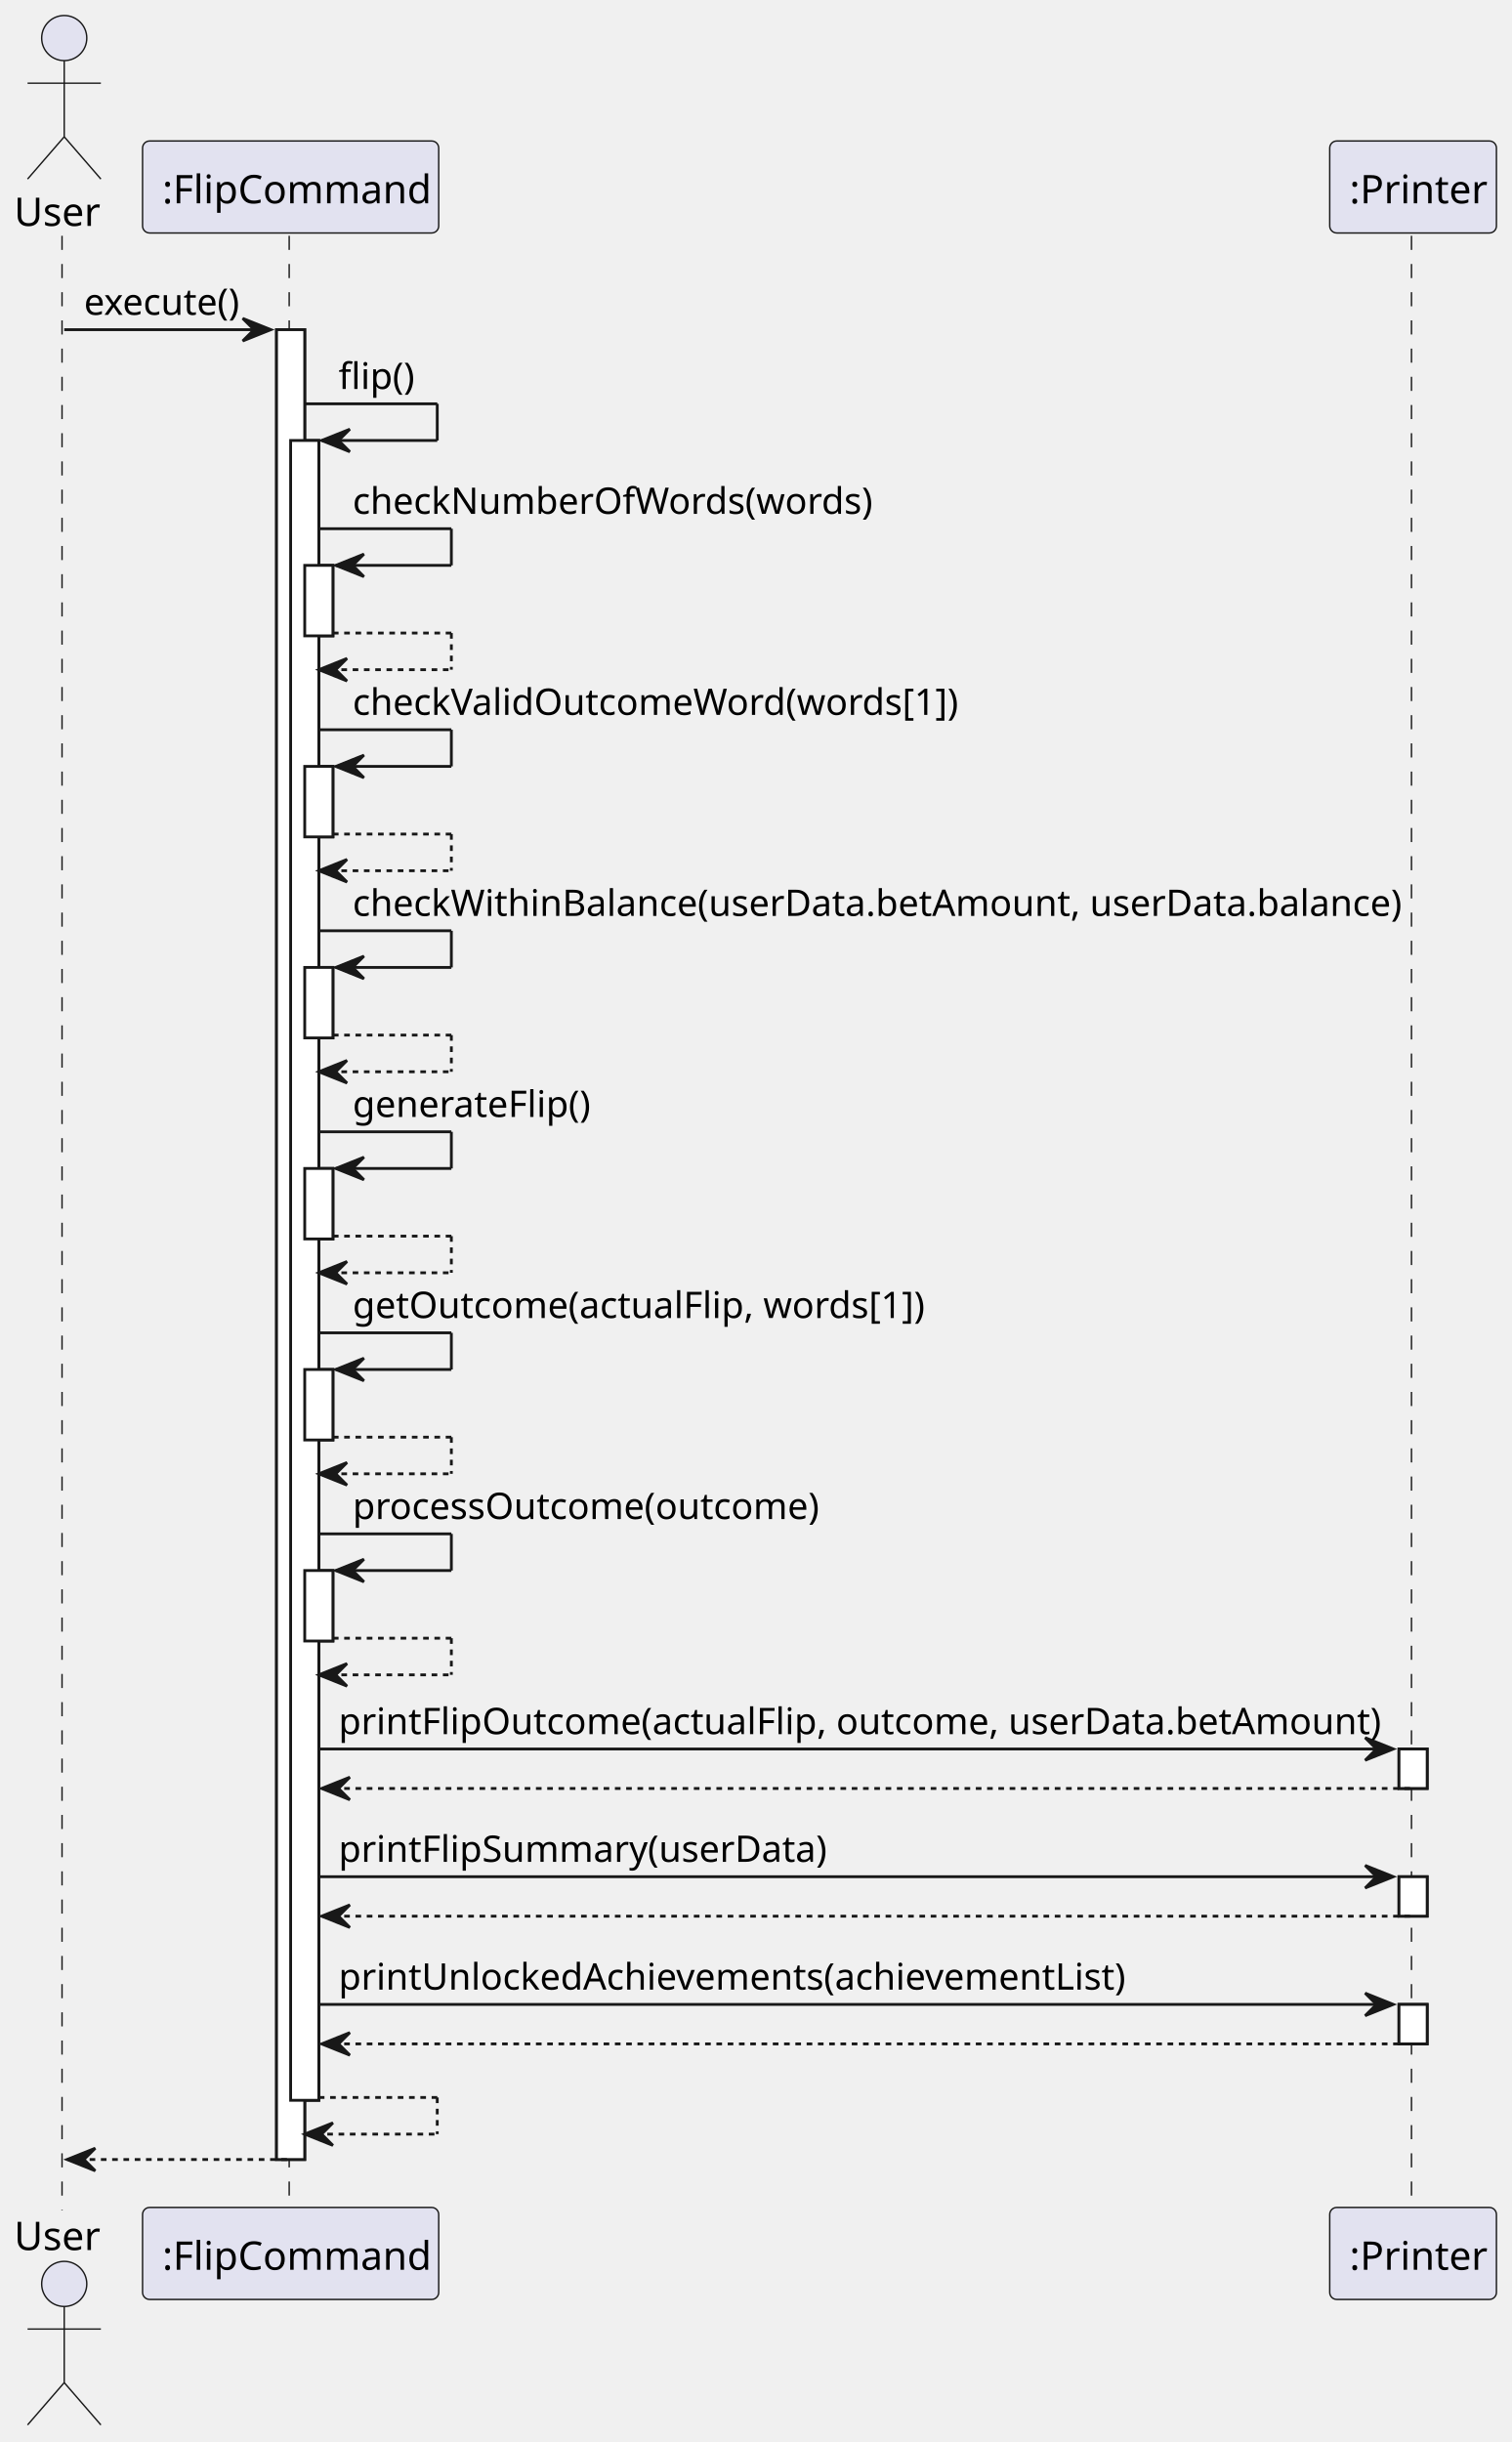
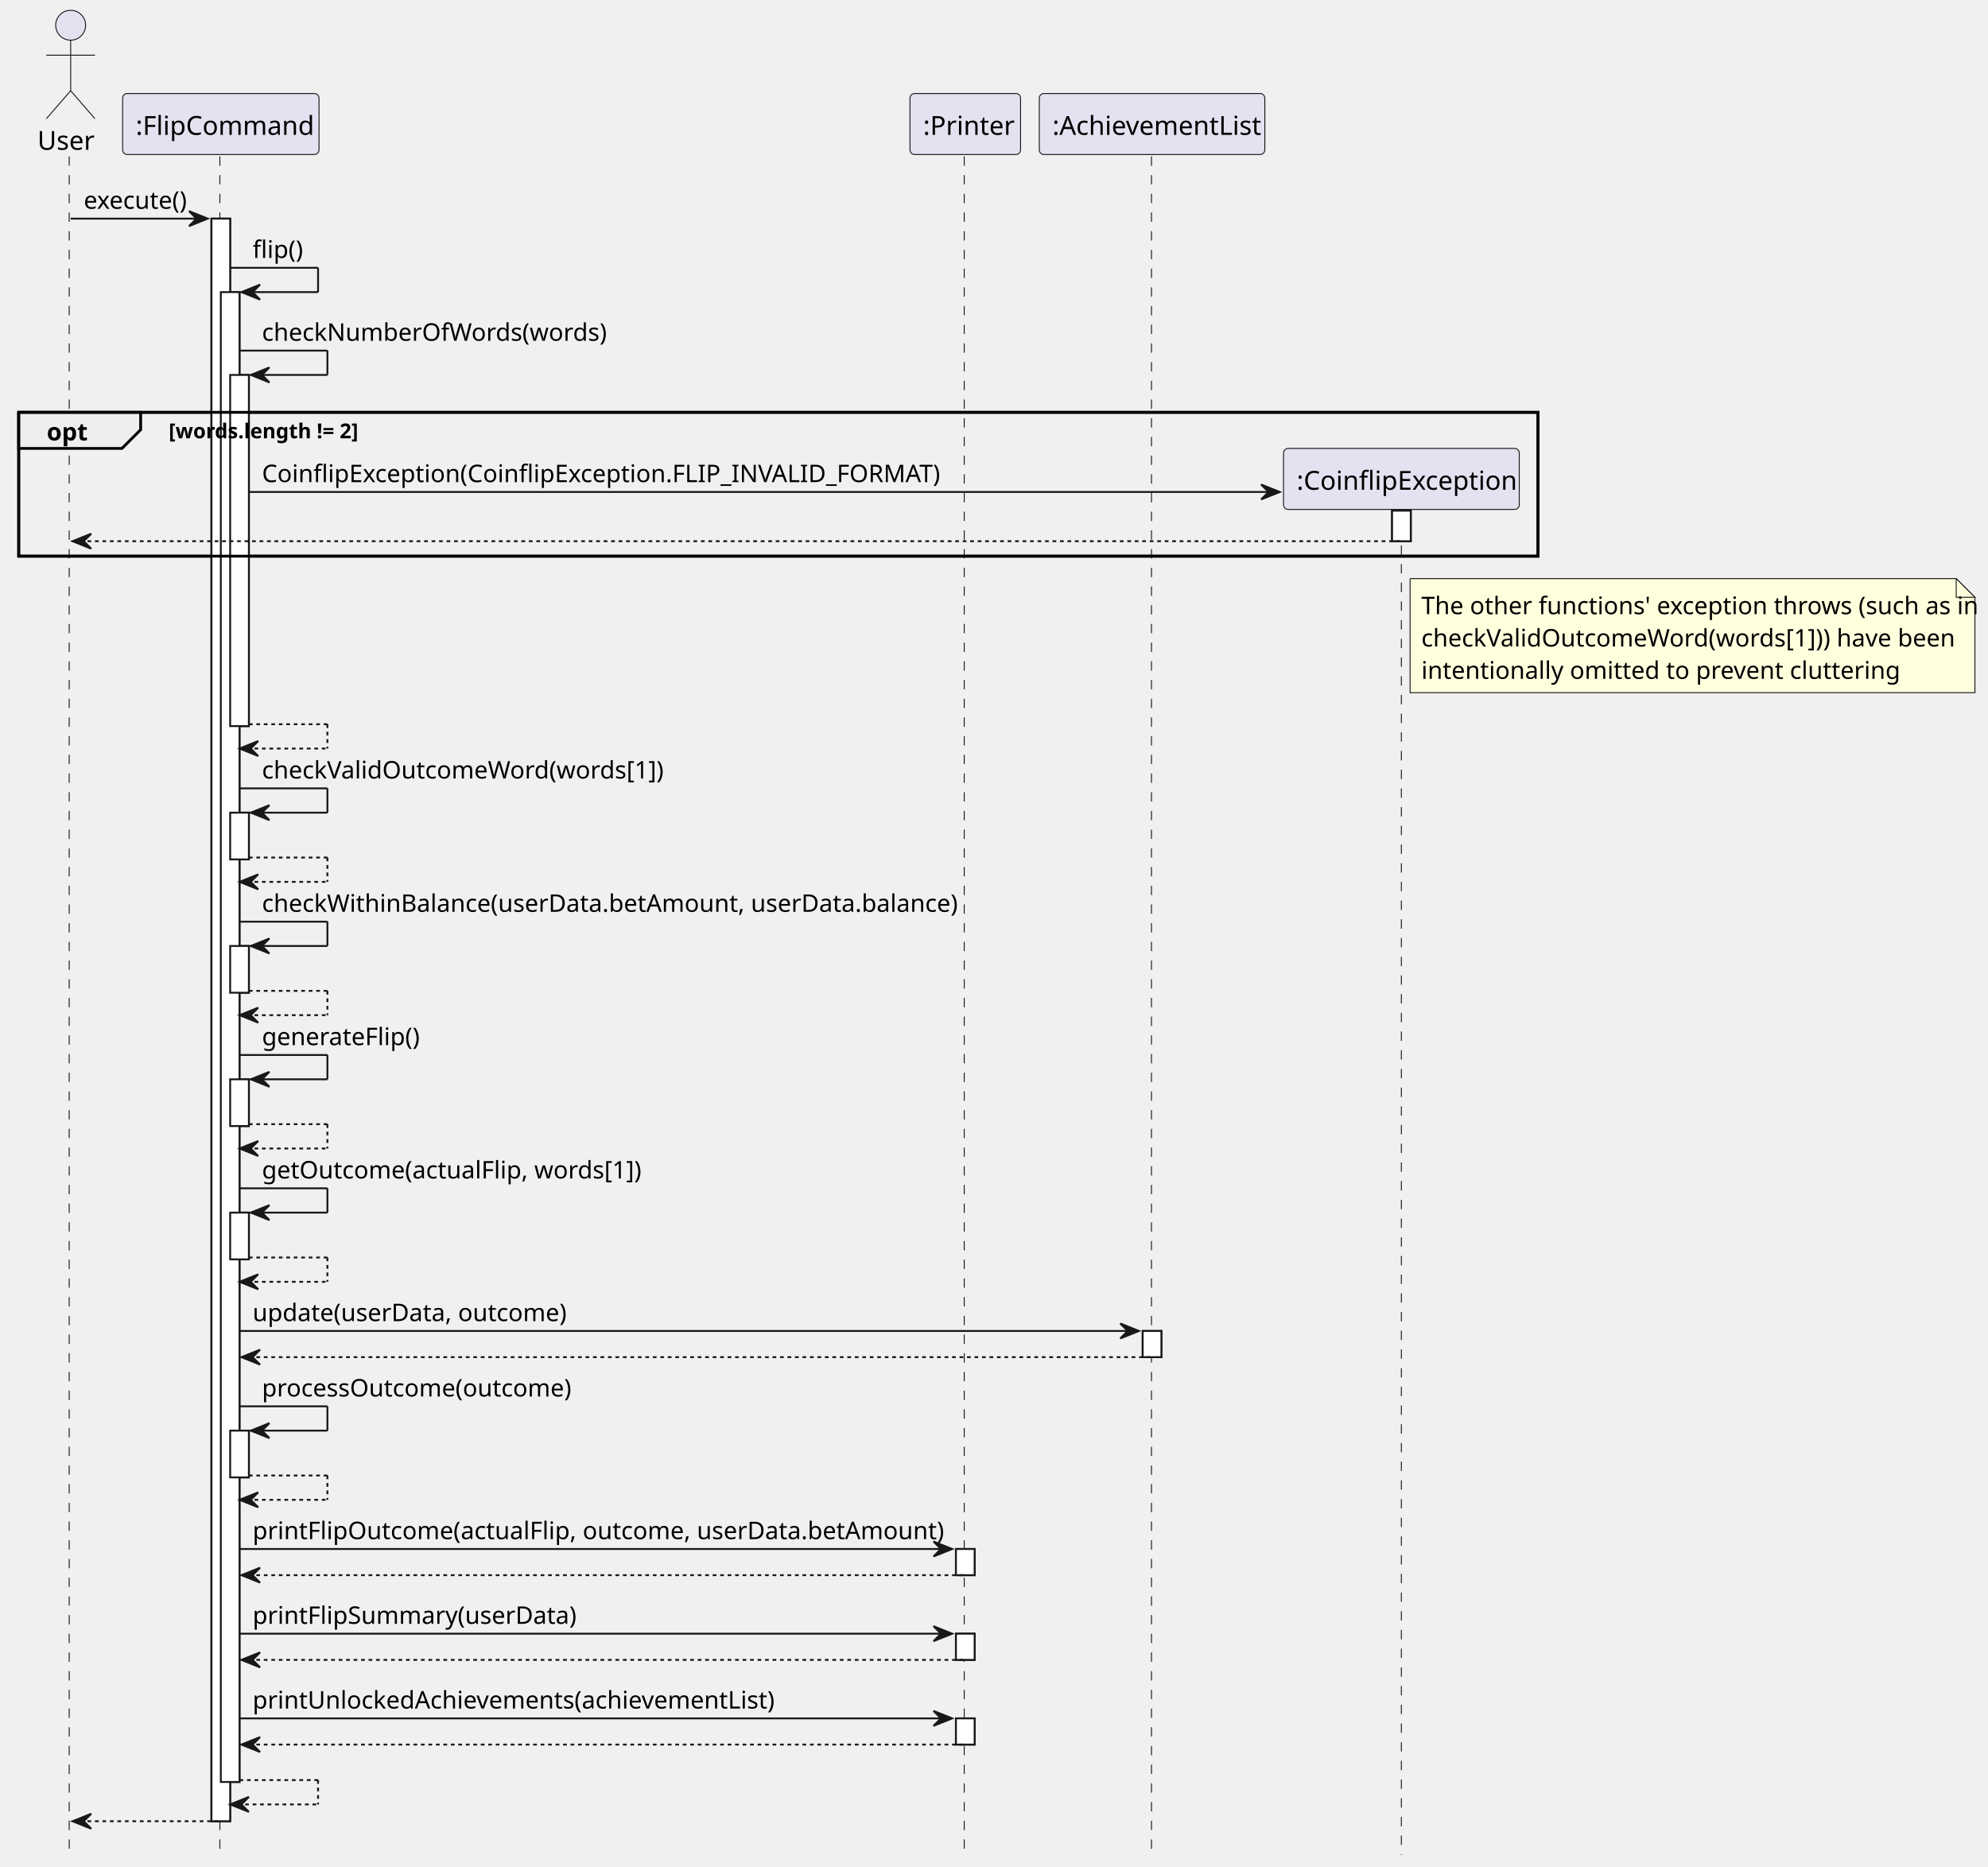
- <svg xmlns="http://www.w3.org/2000/svg" contentStyleType="text/css" height="866px" preserveAspectRatio="none" style="width:536px;height:866px;background:#FFFFFF;" version="1.1" viewBox="0 0 536 866" width="536px" zoomAndPan="magnify">
+ <svg xmlns="http://www.w3.org/2000/svg" contentStyleType="text/css" height="998px" preserveAspectRatio="none" style="width:1063px;height:998px;background:#FFFFFF;" version="1.1" viewBox="0 0 1063 998" width="1063px" zoomAndPan="magnify">
  <defs />
  <g>
-     <rect fill="#FFFFFF" height="648.91" style="stroke:#181818;stroke-width:1.0;" width="10" x="98.072" y="116.912" />
-     <rect fill="#FFFFFF" height="588.619" style="stroke:#181818;stroke-width:1.0;" width="10" x="103.072" y="156.203" />
-     <rect fill="#FFFFFF" height="25" style="stroke:#181818;stroke-width:1.0;" width="10" x="108.072" y="200.494" />
-     <rect fill="#FFFFFF" height="25" style="stroke:#181818;stroke-width:1.0;" width="10" x="108.072" y="271.785" />
-     <rect fill="#FFFFFF" height="25" style="stroke:#181818;stroke-width:1.0;" width="10" x="108.072" y="343.076" />
-     <rect fill="#FFFFFF" height="25" style="stroke:#181818;stroke-width:1.0;" width="10" x="108.072" y="414.367" />
-     <rect fill="#FFFFFF" height="25" style="stroke:#181818;stroke-width:1.0;" width="10" x="108.072" y="485.658" />
-     <rect fill="#FFFFFF" height="25" style="stroke:#181818;stroke-width:1.0;" width="10" x="108.072" y="556.949" />
-     <rect fill="#FFFFFF" height="14" style="stroke:#181818;stroke-width:1.0;" width="10" x="496.144" y="620.24" />
-     <rect fill="#FFFFFF" height="14" style="stroke:#181818;stroke-width:1.0;" width="10" x="496.144" y="665.531" />
-     <rect fill="#FFFFFF" height="14" style="stroke:#181818;stroke-width:1.0;" width="10" x="496.144" y="710.822" />
-     <line style="stroke:#181818;stroke-width:0.5;stroke-dasharray:5.0,5.0;" x1="22" x2="22" y1="83.621" y2="783.822" />
-     <line style="stroke:#181818;stroke-width:0.5;stroke-dasharray:5.0,5.0;" x1="102.559" x2="102.559" y1="83.621" y2="783.822" />
-     <line style="stroke:#181818;stroke-width:0.5;stroke-dasharray:5.0,5.0;" x1="500.582" x2="500.582" y1="83.621" y2="783.822" />
-     <text fill="#000000" font-family="sans-serif" font-size="14" lengthAdjust="spacing" textLength="29.559" x="5" y="80.107">User</text>
-     <ellipse cx="22.779" cy="13.5" fill="#E2E2F0" rx="8" ry="8" style="stroke:#181818;stroke-width:0.5;" />
-     <path d="M22.779,21.5 L22.779,48.5 M9.779,29.5 L35.779,29.5 M22.779,48.5 L9.779,63.5 M22.779,48.5 L35.779,63.5 " fill="none" style="stroke:#181818;stroke-width:0.5;" />
-     <text fill="#000000" font-family="sans-serif" font-size="14" lengthAdjust="spacing" textLength="29.559" x="5" y="797.93">User</text>
-     <ellipse cx="22.779" cy="809.943" fill="#E2E2F0" rx="8" ry="8" style="stroke:#181818;stroke-width:0.5;" />
-     <path d="M22.779,817.943 L22.779,844.943 M9.779,825.943 L35.779,825.943 M22.779,844.943 L9.779,859.943 M22.779,844.943 L35.779,859.943 " fill="none" style="stroke:#181818;stroke-width:0.5;" />
-     <rect fill="#E2E2F0" height="32.621" rx="2.5" ry="2.5" style="stroke:#181818;stroke-width:0.5;" width="105.027" x="50.559" y="50" />
-     <text fill="#000000" font-family="sans-serif" font-size="14" lengthAdjust="spacing" textLength="91.027" x="57.559" y="72.107">:FlipCommand</text>
-     <rect fill="#E2E2F0" height="32.621" rx="2.5" ry="2.5" style="stroke:#181818;stroke-width:0.5;" width="105.027" x="50.559" y="782.822" />
-     <text fill="#000000" font-family="sans-serif" font-size="14" lengthAdjust="spacing" textLength="91.027" x="57.559" y="804.93">:FlipCommand</text>
-     <rect fill="#E2E2F0" height="32.621" rx="2.5" ry="2.5" style="stroke:#181818;stroke-width:0.5;" width="59.124" x="471.582" y="50" />
-     <text fill="#000000" font-family="sans-serif" font-size="14" lengthAdjust="spacing" textLength="45.124" x="478.582" y="72.107">:Printer</text>
-     <rect fill="#E2E2F0" height="32.621" rx="2.5" ry="2.5" style="stroke:#181818;stroke-width:0.5;" width="59.124" x="471.582" y="782.822" />
-     <text fill="#000000" font-family="sans-serif" font-size="14" lengthAdjust="spacing" textLength="45.124" x="478.582" y="804.93">:Printer</text>
-     <rect fill="#FFFFFF" height="648.91" style="stroke:#181818;stroke-width:1.0;" width="10" x="98.072" y="116.912" />
-     <rect fill="#FFFFFF" height="588.619" style="stroke:#181818;stroke-width:1.0;" width="10" x="103.072" y="156.203" />
-     <rect fill="#FFFFFF" height="25" style="stroke:#181818;stroke-width:1.0;" width="10" x="108.072" y="200.494" />
-     <rect fill="#FFFFFF" height="25" style="stroke:#181818;stroke-width:1.0;" width="10" x="108.072" y="271.785" />
-     <rect fill="#FFFFFF" height="25" style="stroke:#181818;stroke-width:1.0;" width="10" x="108.072" y="343.076" />
-     <rect fill="#FFFFFF" height="25" style="stroke:#181818;stroke-width:1.0;" width="10" x="108.072" y="414.367" />
-     <rect fill="#FFFFFF" height="25" style="stroke:#181818;stroke-width:1.0;" width="10" x="108.072" y="485.658" />
-     <rect fill="#FFFFFF" height="25" style="stroke:#181818;stroke-width:1.0;" width="10" x="108.072" y="556.949" />
-     <rect fill="#FFFFFF" height="14" style="stroke:#181818;stroke-width:1.0;" width="10" x="496.144" y="620.24" />
-     <rect fill="#FFFFFF" height="14" style="stroke:#181818;stroke-width:1.0;" width="10" x="496.144" y="665.531" />
-     <rect fill="#FFFFFF" height="14" style="stroke:#181818;stroke-width:1.0;" width="10" x="496.144" y="710.822" />
-     <polygon fill="#181818" points="86.072,112.912,96.072,116.912,86.072,120.912,90.072,116.912" style="stroke:#181818;stroke-width:1.0;" />
-     <line style="stroke:#181818;stroke-width:1.0;" x1="22.779" x2="92.072" y1="116.912" y2="116.912" />
-     <text fill="#000000" font-family="sans-serif" font-size="13" lengthAdjust="spacing" textLength="54.19" x="29.779" y="111.649">execute()</text>
-     <line style="stroke:#181818;stroke-width:1.0;" x1="108.072" x2="155.072" y1="143.203" y2="143.203" />
-     <line style="stroke:#181818;stroke-width:1.0;" x1="155.072" x2="155.072" y1="143.203" y2="156.203" />
-     <line style="stroke:#181818;stroke-width:1.0;" x1="114.072" x2="155.072" y1="156.203" y2="156.203" />
-     <polygon fill="#181818" points="124.072,152.203,114.072,156.203,124.072,160.203,120.072,156.203" style="stroke:#181818;stroke-width:1.0;" />
-     <text fill="#000000" font-family="sans-serif" font-size="13" lengthAdjust="spacing" textLength="25.276" x="120.072" y="137.94">flip()</text>
-     <line style="stroke:#181818;stroke-width:1.0;" x1="113.072" x2="160.072" y1="187.494" y2="187.494" />
-     <line style="stroke:#181818;stroke-width:1.0;" x1="160.072" x2="160.072" y1="187.494" y2="200.494" />
-     <line style="stroke:#181818;stroke-width:1.0;" x1="119.072" x2="160.072" y1="200.494" y2="200.494" />
-     <polygon fill="#181818" points="129.072,196.494,119.072,200.494,129.072,204.494,125.072,200.494" style="stroke:#181818;stroke-width:1.0;" />
-     <text fill="#000000" font-family="sans-serif" font-size="13" lengthAdjust="spacing" textLength="174.815" x="125.072" y="182.231">checkNumberOfWords(words)</text>
-     <line style="stroke:#181818;stroke-width:1.0;stroke-dasharray:2.0,2.0;" x1="118.072" x2="160.072" y1="224.494" y2="224.494" />
-     <line style="stroke:#181818;stroke-width:1.0;stroke-dasharray:2.0,2.0;" x1="160.072" x2="160.072" y1="224.494" y2="237.494" />
-     <line style="stroke:#181818;stroke-width:1.0;stroke-dasharray:2.0,2.0;" x1="113.072" x2="160.072" y1="237.494" y2="237.494" />
-     <polygon fill="#181818" points="123.072,233.494,113.072,237.494,123.072,241.494,119.072,237.494" style="stroke:#181818;stroke-width:1.0;" />
-     <line style="stroke:#181818;stroke-width:1.0;" x1="113.072" x2="160.072" y1="258.785" y2="258.785" />
-     <line style="stroke:#181818;stroke-width:1.0;" x1="160.072" x2="160.072" y1="258.785" y2="271.785" />
-     <line style="stroke:#181818;stroke-width:1.0;" x1="119.072" x2="160.072" y1="271.785" y2="271.785" />
-     <polygon fill="#181818" points="129.072,267.785,119.072,271.785,129.072,275.785,125.072,271.785" style="stroke:#181818;stroke-width:1.0;" />
-     <text fill="#000000" font-family="sans-serif" font-size="13" lengthAdjust="spacing" textLength="204.458" x="125.072" y="253.523">checkValidOutcomeWord(words[1])</text>
-     <line style="stroke:#181818;stroke-width:1.0;stroke-dasharray:2.0,2.0;" x1="118.072" x2="160.072" y1="295.785" y2="295.785" />
-     <line style="stroke:#181818;stroke-width:1.0;stroke-dasharray:2.0,2.0;" x1="160.072" x2="160.072" y1="295.785" y2="308.785" />
-     <line style="stroke:#181818;stroke-width:1.0;stroke-dasharray:2.0,2.0;" x1="113.072" x2="160.072" y1="308.785" y2="308.785" />
-     <polygon fill="#181818" points="123.072,304.785,113.072,308.785,123.072,312.785,119.072,308.785" style="stroke:#181818;stroke-width:1.0;" />
-     <line style="stroke:#181818;stroke-width:1.0;" x1="113.072" x2="160.072" y1="330.076" y2="330.076" />
-     <line style="stroke:#181818;stroke-width:1.0;" x1="160.072" x2="160.072" y1="330.076" y2="343.076" />
-     <line style="stroke:#181818;stroke-width:1.0;" x1="119.072" x2="160.072" y1="343.076" y2="343.076" />
-     <polygon fill="#181818" points="129.072,339.076,119.072,343.076,129.072,347.076,125.072,343.076" style="stroke:#181818;stroke-width:1.0;" />
-     <text fill="#000000" font-family="sans-serif" font-size="13" lengthAdjust="spacing" textLength="354.072" x="125.072" y="324.813">checkWithinBalance(userData.betAmount, userData.balance)</text>
-     <line style="stroke:#181818;stroke-width:1.0;stroke-dasharray:2.0,2.0;" x1="118.072" x2="160.072" y1="367.076" y2="367.076" />
-     <line style="stroke:#181818;stroke-width:1.0;stroke-dasharray:2.0,2.0;" x1="160.072" x2="160.072" y1="367.076" y2="380.076" />
-     <line style="stroke:#181818;stroke-width:1.0;stroke-dasharray:2.0,2.0;" x1="113.072" x2="160.072" y1="380.076" y2="380.076" />
-     <polygon fill="#181818" points="123.072,376.076,113.072,380.076,123.072,384.076,119.072,380.076" style="stroke:#181818;stroke-width:1.0;" />
-     <line style="stroke:#181818;stroke-width:1.0;" x1="113.072" x2="160.072" y1="401.367" y2="401.367" />
-     <line style="stroke:#181818;stroke-width:1.0;" x1="160.072" x2="160.072" y1="401.367" y2="414.367" />
-     <line style="stroke:#181818;stroke-width:1.0;" x1="119.072" x2="160.072" y1="414.367" y2="414.367" />
-     <polygon fill="#181818" points="129.072,410.367,119.072,414.367,129.072,418.367,125.072,414.367" style="stroke:#181818;stroke-width:1.0;" />
-     <text fill="#000000" font-family="sans-serif" font-size="13" lengthAdjust="spacing" textLength="80.926" x="125.072" y="396.104">generateFlip()</text>
-     <line style="stroke:#181818;stroke-width:1.0;stroke-dasharray:2.0,2.0;" x1="118.072" x2="160.072" y1="438.367" y2="438.367" />
-     <line style="stroke:#181818;stroke-width:1.0;stroke-dasharray:2.0,2.0;" x1="160.072" x2="160.072" y1="438.367" y2="451.367" />
-     <line style="stroke:#181818;stroke-width:1.0;stroke-dasharray:2.0,2.0;" x1="113.072" x2="160.072" y1="451.367" y2="451.367" />
-     <polygon fill="#181818" points="123.072,447.367,113.072,451.367,123.072,455.367,119.072,451.367" style="stroke:#181818;stroke-width:1.0;" />
-     <line style="stroke:#181818;stroke-width:1.0;" x1="113.072" x2="160.072" y1="472.658" y2="472.658" />
-     <line style="stroke:#181818;stroke-width:1.0;" x1="160.072" x2="160.072" y1="472.658" y2="485.658" />
-     <line style="stroke:#181818;stroke-width:1.0;" x1="119.072" x2="160.072" y1="485.658" y2="485.658" />
-     <polygon fill="#181818" points="129.072,481.658,119.072,485.658,129.072,489.658,125.072,485.658" style="stroke:#181818;stroke-width:1.0;" />
-     <text fill="#000000" font-family="sans-serif" font-size="13" lengthAdjust="spacing" textLength="191.464" x="125.072" y="467.396">getOutcome(actualFlip, words[1])</text>
-     <line style="stroke:#181818;stroke-width:1.0;stroke-dasharray:2.0,2.0;" x1="118.072" x2="160.072" y1="509.658" y2="509.658" />
-     <line style="stroke:#181818;stroke-width:1.0;stroke-dasharray:2.0,2.0;" x1="160.072" x2="160.072" y1="509.658" y2="522.658" />
-     <line style="stroke:#181818;stroke-width:1.0;stroke-dasharray:2.0,2.0;" x1="113.072" x2="160.072" y1="522.658" y2="522.658" />
-     <polygon fill="#181818" points="123.072,518.658,113.072,522.658,123.072,526.658,119.072,522.658" style="stroke:#181818;stroke-width:1.0;" />
-     <line style="stroke:#181818;stroke-width:1.0;" x1="113.072" x2="160.072" y1="543.949" y2="543.949" />
-     <line style="stroke:#181818;stroke-width:1.0;" x1="160.072" x2="160.072" y1="543.949" y2="556.949" />
-     <line style="stroke:#181818;stroke-width:1.0;" x1="119.072" x2="160.072" y1="556.949" y2="556.949" />
-     <polygon fill="#181818" points="129.072,552.949,119.072,556.949,129.072,560.949,125.072,556.949" style="stroke:#181818;stroke-width:1.0;" />
-     <text fill="#000000" font-family="sans-serif" font-size="13" lengthAdjust="spacing" textLength="156.781" x="125.072" y="538.687">processOutcome(outcome)</text>
-     <line style="stroke:#181818;stroke-width:1.0;stroke-dasharray:2.0,2.0;" x1="118.072" x2="160.072" y1="580.949" y2="580.949" />
-     <line style="stroke:#181818;stroke-width:1.0;stroke-dasharray:2.0,2.0;" x1="160.072" x2="160.072" y1="580.949" y2="593.949" />
-     <line style="stroke:#181818;stroke-width:1.0;stroke-dasharray:2.0,2.0;" x1="113.072" x2="160.072" y1="593.949" y2="593.949" />
-     <polygon fill="#181818" points="123.072,589.949,113.072,593.949,123.072,597.949,119.072,593.949" style="stroke:#181818;stroke-width:1.0;" />
-     <polygon fill="#181818" points="484.144,616.24,494.144,620.24,484.144,624.24,488.144,620.24" style="stroke:#181818;stroke-width:1.0;" />
-     <line style="stroke:#181818;stroke-width:1.0;" x1="113.072" x2="490.144" y1="620.24" y2="620.24" />
-     <text fill="#000000" font-family="sans-serif" font-size="13" lengthAdjust="spacing" textLength="346.817" x="120.072" y="614.977">printFlipOutcome(actualFlip, outcome, userData.betAmount)</text>
-     <polygon fill="#181818" points="124.072,630.24,114.072,634.24,124.072,638.24,120.072,634.24" style="stroke:#181818;stroke-width:1.0;" />
-     <line style="stroke:#181818;stroke-width:1.0;stroke-dasharray:2.0,2.0;" x1="118.072" x2="500.144" y1="634.24" y2="634.24" />
-     <polygon fill="#181818" points="484.144,661.531,494.144,665.531,484.144,669.531,488.144,665.531" style="stroke:#181818;stroke-width:1.0;" />
-     <line style="stroke:#181818;stroke-width:1.0;" x1="113.072" x2="490.144" y1="665.531" y2="665.531" />
-     <text fill="#000000" font-family="sans-serif" font-size="13" lengthAdjust="spacing" textLength="163.262" x="120.072" y="660.269">printFlipSummary(userData)</text>
-     <polygon fill="#181818" points="124.072,675.531,114.072,679.531,124.072,683.531,120.072,679.531" style="stroke:#181818;stroke-width:1.0;" />
-     <line style="stroke:#181818;stroke-width:1.0;stroke-dasharray:2.0,2.0;" x1="118.072" x2="500.144" y1="679.531" y2="679.531" />
-     <polygon fill="#181818" points="484.144,706.822,494.144,710.822,484.144,714.822,488.144,710.822" style="stroke:#181818;stroke-width:1.0;" />
-     <line style="stroke:#181818;stroke-width:1.0;" x1="113.072" x2="490.144" y1="710.822" y2="710.822" />
-     <text fill="#000000" font-family="sans-serif" font-size="13" lengthAdjust="spacing" textLength="263.732" x="120.072" y="705.56">printUnlockedAchievements(achievementList)</text>
-     <polygon fill="#181818" points="124.072,720.822,114.072,724.822,124.072,728.822,120.072,724.822" style="stroke:#181818;stroke-width:1.0;" />
-     <line style="stroke:#181818;stroke-width:1.0;stroke-dasharray:2.0,2.0;" x1="118.072" x2="500.144" y1="724.822" y2="724.822" />
-     <line style="stroke:#181818;stroke-width:1.0;stroke-dasharray:2.0,2.0;" x1="113.072" x2="155.072" y1="743.822" y2="743.822" />
-     <line style="stroke:#181818;stroke-width:1.0;stroke-dasharray:2.0,2.0;" x1="155.072" x2="155.072" y1="743.822" y2="756.822" />
-     <line style="stroke:#181818;stroke-width:1.0;stroke-dasharray:2.0,2.0;" x1="108.072" x2="155.072" y1="756.822" y2="756.822" />
-     <polygon fill="#181818" points="118.072,752.822,108.072,756.822,118.072,760.822,114.072,756.822" style="stroke:#181818;stroke-width:1.0;" />
-     <polygon fill="#181818" points="33.779,761.822,23.779,765.822,33.779,769.822,29.779,765.822" style="stroke:#181818;stroke-width:1.0;" />
-     <line style="stroke:#181818;stroke-width:1.0;stroke-dasharray:2.0,2.0;" x1="27.779" x2="102.072" y1="765.822" y2="765.822" />
+     <rect fill="#FFFFFF" height="856.986" style="stroke:#181818;stroke-width:1.0;" width="10" x="113.072" y="116.912" />
+     <rect fill="#FFFFFF" height="796.695" style="stroke:#181818;stroke-width:1.0;" width="10" x="118.072" y="156.203" />
+     <rect fill="#FFFFFF" height="187.785" style="stroke:#181818;stroke-width:1.0;" width="10" x="123.072" y="200.494" />
+     <rect fill="#FFFFFF" height="25" style="stroke:#181818;stroke-width:1.0;" width="10" x="123.072" y="434.57" />
+     <rect fill="#FFFFFF" height="25" style="stroke:#181818;stroke-width:1.0;" width="10" x="123.072" y="505.861" />
+     <rect fill="#FFFFFF" height="25" style="stroke:#181818;stroke-width:1.0;" width="10" x="123.072" y="577.152" />
+     <rect fill="#FFFFFF" height="25" style="stroke:#181818;stroke-width:1.0;" width="10" x="123.072" y="648.443" />
+     <rect fill="#FFFFFF" height="25" style="stroke:#181818;stroke-width:1.0;" width="10" x="123.072" y="765.025" />
+     <rect fill="#FFFFFF" height="14" style="stroke:#181818;stroke-width:1.0;" width="10" x="511.144" y="828.316" />
+     <rect fill="#FFFFFF" height="14" style="stroke:#181818;stroke-width:1.0;" width="10" x="511.144" y="873.607" />
+     <rect fill="#FFFFFF" height="14" style="stroke:#181818;stroke-width:1.0;" width="10" x="511.144" y="918.898" />
+     <rect fill="#FFFFFF" height="14" style="stroke:#181818;stroke-width:1.0;" width="10" x="611.01" y="711.734" />
+     <rect fill="#FFFFFF" height="16.33" style="stroke:#181818;stroke-width:1.0;" width="10" x="744.344" y="273.076" />
+     <rect fill="none" height="76.912" style="stroke:#000000;stroke-width:1.5;" width="812.375" x="10" y="220.494" />
+     <line style="stroke:#181818;stroke-width:0.5;stroke-dasharray:5.0,5.0;" x1="37" x2="37" y1="83.621" y2="991.898" />
+     <line style="stroke:#181818;stroke-width:0.5;stroke-dasharray:5.0,5.0;" x1="117.559" x2="117.559" y1="83.621" y2="991.898" />
+     <line style="stroke:#181818;stroke-width:0.5;stroke-dasharray:5.0,5.0;" x1="515.582" x2="515.582" y1="83.621" y2="991.898" />
+     <line style="stroke:#181818;stroke-width:0.5;stroke-dasharray:5.0,5.0;" x1="615.707" x2="615.707" y1="83.621" y2="991.898" />
+     <line style="stroke:#181818;stroke-width:0.5;stroke-dasharray:5.0,5.0;" x1="749.313" x2="749.313" y1="271.596" y2="991.898" />
+     <text fill="#000000" font-family="sans-serif" font-size="14" lengthAdjust="spacing" textLength="29.559" x="20" y="80.107">User</text>
+     <ellipse cx="37.779" cy="13.5" fill="#E2E2F0" rx="8" ry="8" style="stroke:#181818;stroke-width:0.5;" />
+     <path d="M37.779,21.5 L37.779,48.5 M24.779,29.5 L50.779,29.5 M37.779,48.5 L24.779,63.5 M37.779,48.5 L50.779,63.5 " fill="none" style="stroke:#181818;stroke-width:0.5;" />
+     <rect fill="#E2E2F0" height="32.621" rx="2.5" ry="2.5" style="stroke:#181818;stroke-width:0.5;" width="105.027" x="65.559" y="50" />
+     <text fill="#000000" font-family="sans-serif" font-size="14" lengthAdjust="spacing" textLength="91.027" x="72.559" y="72.107">:FlipCommand</text>
+     <rect fill="#E2E2F0" height="32.621" rx="2.5" ry="2.5" style="stroke:#181818;stroke-width:0.5;" width="59.124" x="486.582" y="50" />
+     <text fill="#000000" font-family="sans-serif" font-size="14" lengthAdjust="spacing" textLength="45.124" x="493.582" y="72.107">:Printer</text>
+     <rect fill="#E2E2F0" height="32.621" rx="2.5" ry="2.5" style="stroke:#181818;stroke-width:0.5;" width="120.606" x="555.707" y="50" />
+     <text fill="#000000" font-family="sans-serif" font-size="14" lengthAdjust="spacing" textLength="106.606" x="562.707" y="72.107">:AchievementList</text>
+     <rect fill="#FFFFFF" height="856.986" style="stroke:#181818;stroke-width:1.0;" width="10" x="113.072" y="116.912" />
+     <rect fill="#FFFFFF" height="796.695" style="stroke:#181818;stroke-width:1.0;" width="10" x="118.072" y="156.203" />
+     <rect fill="#FFFFFF" height="187.785" style="stroke:#181818;stroke-width:1.0;" width="10" x="123.072" y="200.494" />
+     <rect fill="#FFFFFF" height="25" style="stroke:#181818;stroke-width:1.0;" width="10" x="123.072" y="434.57" />
+     <rect fill="#FFFFFF" height="25" style="stroke:#181818;stroke-width:1.0;" width="10" x="123.072" y="505.861" />
+     <rect fill="#FFFFFF" height="25" style="stroke:#181818;stroke-width:1.0;" width="10" x="123.072" y="577.152" />
+     <rect fill="#FFFFFF" height="25" style="stroke:#181818;stroke-width:1.0;" width="10" x="123.072" y="648.443" />
+     <rect fill="#FFFFFF" height="25" style="stroke:#181818;stroke-width:1.0;" width="10" x="123.072" y="765.025" />
+     <rect fill="#FFFFFF" height="14" style="stroke:#181818;stroke-width:1.0;" width="10" x="511.144" y="828.316" />
+     <rect fill="#FFFFFF" height="14" style="stroke:#181818;stroke-width:1.0;" width="10" x="511.144" y="873.607" />
+     <rect fill="#FFFFFF" height="14" style="stroke:#181818;stroke-width:1.0;" width="10" x="511.144" y="918.898" />
+     <rect fill="#FFFFFF" height="14" style="stroke:#181818;stroke-width:1.0;" width="10" x="611.01" y="711.734" />
+     <rect fill="#FFFFFF" height="16.33" style="stroke:#181818;stroke-width:1.0;" width="10" x="744.344" y="273.076" />
+     <polygon fill="#181818" points="101.072,112.912,111.072,116.912,101.072,120.912,105.072,116.912" style="stroke:#181818;stroke-width:1.0;" />
+     <line style="stroke:#181818;stroke-width:1.0;" x1="37.779" x2="107.072" y1="116.912" y2="116.912" />
+     <text fill="#000000" font-family="sans-serif" font-size="13" lengthAdjust="spacing" textLength="54.19" x="44.779" y="111.649">execute()</text>
+     <line style="stroke:#181818;stroke-width:1.0;" x1="123.072" x2="170.072" y1="143.203" y2="143.203" />
+     <line style="stroke:#181818;stroke-width:1.0;" x1="170.072" x2="170.072" y1="143.203" y2="156.203" />
+     <line style="stroke:#181818;stroke-width:1.0;" x1="129.072" x2="170.072" y1="156.203" y2="156.203" />
+     <polygon fill="#181818" points="139.072,152.203,129.072,156.203,139.072,160.203,135.072,156.203" style="stroke:#181818;stroke-width:1.0;" />
+     <text fill="#000000" font-family="sans-serif" font-size="13" lengthAdjust="spacing" textLength="25.276" x="135.072" y="137.94">flip()</text>
+     <line style="stroke:#181818;stroke-width:1.0;" x1="128.072" x2="175.072" y1="187.494" y2="187.494" />
+     <line style="stroke:#181818;stroke-width:1.0;" x1="175.072" x2="175.072" y1="187.494" y2="200.494" />
+     <line style="stroke:#181818;stroke-width:1.0;" x1="134.072" x2="175.072" y1="200.494" y2="200.494" />
+     <polygon fill="#181818" points="144.072,196.494,134.072,200.494,144.072,204.494,140.072,200.494" style="stroke:#181818;stroke-width:1.0;" />
+     <text fill="#000000" font-family="sans-serif" font-size="13" lengthAdjust="spacing" textLength="174.815" x="140.072" y="182.231">checkNumberOfWords(words)</text>
+     <path d="M10,220.494 L75.211,220.494 L75.211,229.785 L65.211,239.785 L10,239.785 L10,220.494 " fill="#EEEEEE" style="stroke:#000000;stroke-width:1.5;" />
+     <rect fill="none" height="76.912" style="stroke:#000000;stroke-width:1.5;" width="812.375" x="10" y="220.494" />
+     <text fill="#000000" font-family="sans-serif" font-size="13" font-weight="bold" lengthAdjust="spacing" textLength="20.211" x="25" y="235.523">opt</text>
+     <text fill="#000000" font-family="sans-serif" font-size="11" font-weight="bold" lengthAdjust="spacing" textLength="98.087" x="90.211" y="234.364">[words.length != 2]</text>
+     <polygon fill="#181818" points="674.313,259.076,684.313,263.076,674.313,267.076,678.313,263.076" style="stroke:#181818;stroke-width:1.0;" />
+     <line style="stroke:#181818;stroke-width:1.0;" x1="133.072" x2="680.313" y1="263.076" y2="263.076" />
+     <text fill="#000000" font-family="sans-serif" font-size="13" lengthAdjust="spacing" textLength="360.528" x="140.072" y="257.813">CoinflipException(CoinflipException.FLIP_INVALID_FORMAT)</text>
+     <rect fill="#E2E2F0" height="32.621" rx="2.5" ry="2.5" style="stroke:#181818;stroke-width:0.5;" width="126.061" x="686.313" y="239.785" />
+     <text fill="#000000" font-family="sans-serif" font-size="14" lengthAdjust="spacing" textLength="112.061" x="693.313" y="261.893">:CoinflipException</text>
+     <polygon fill="#181818" points="48.779,285.406,38.779,289.406,48.779,293.406,44.779,289.406" style="stroke:#181818;stroke-width:1.0;" />
+     <line style="stroke:#181818;stroke-width:1.0;stroke-dasharray:2.0,2.0;" x1="42.779" x2="748.344" y1="289.406" y2="289.406" />
+     <path d="M754,309.406 L754,370.406 L1056,370.406 L1056,319.406 L1046,309.406 L754,309.406 " fill="#FEFFDD" style="stroke:#181818;stroke-width:0.5;" />
+     <path d="M1046,309.406 L1046,319.406 L1056,319.406 L1046,309.406 " fill="#FEFFDD" style="stroke:#181818;stroke-width:0.5;" />
+     <text fill="#000000" font-family="sans-serif" font-size="13" lengthAdjust="spacing" textLength="281.404" x="760" y="328.435">The other functions' exception throws (such as in</text>
+     <text fill="#000000" font-family="sans-serif" font-size="13" lengthAdjust="spacing" textLength="273.121" x="760" y="345.726">checkValidOutcomeWord(words[1])) have been</text>
+     <text fill="#000000" font-family="sans-serif" font-size="13" lengthAdjust="spacing" textLength="232.686" x="760" y="363.017">intentionally omitted to prevent cluttering</text>
+     <line style="stroke:#181818;stroke-width:1.0;stroke-dasharray:2.0,2.0;" x1="133.072" x2="175.072" y1="387.279" y2="387.279" />
+     <line style="stroke:#181818;stroke-width:1.0;stroke-dasharray:2.0,2.0;" x1="175.072" x2="175.072" y1="387.279" y2="400.279" />
+     <line style="stroke:#181818;stroke-width:1.0;stroke-dasharray:2.0,2.0;" x1="128.072" x2="175.072" y1="400.279" y2="400.279" />
+     <polygon fill="#181818" points="138.072,396.279,128.072,400.279,138.072,404.279,134.072,400.279" style="stroke:#181818;stroke-width:1.0;" />
+     <line style="stroke:#181818;stroke-width:1.0;" x1="128.072" x2="175.072" y1="421.57" y2="421.57" />
+     <line style="stroke:#181818;stroke-width:1.0;" x1="175.072" x2="175.072" y1="421.57" y2="434.57" />
+     <line style="stroke:#181818;stroke-width:1.0;" x1="134.072" x2="175.072" y1="434.57" y2="434.57" />
+     <polygon fill="#181818" points="144.072,430.57,134.072,434.57,144.072,438.57,140.072,434.57" style="stroke:#181818;stroke-width:1.0;" />
+     <text fill="#000000" font-family="sans-serif" font-size="13" lengthAdjust="spacing" textLength="204.458" x="140.072" y="416.308">checkValidOutcomeWord(words[1])</text>
+     <line style="stroke:#181818;stroke-width:1.0;stroke-dasharray:2.0,2.0;" x1="133.072" x2="175.072" y1="458.57" y2="458.57" />
+     <line style="stroke:#181818;stroke-width:1.0;stroke-dasharray:2.0,2.0;" x1="175.072" x2="175.072" y1="458.57" y2="471.57" />
+     <line style="stroke:#181818;stroke-width:1.0;stroke-dasharray:2.0,2.0;" x1="128.072" x2="175.072" y1="471.57" y2="471.57" />
+     <polygon fill="#181818" points="138.072,467.57,128.072,471.57,138.072,475.57,134.072,471.57" style="stroke:#181818;stroke-width:1.0;" />
+     <line style="stroke:#181818;stroke-width:1.0;" x1="128.072" x2="175.072" y1="492.861" y2="492.861" />
+     <line style="stroke:#181818;stroke-width:1.0;" x1="175.072" x2="175.072" y1="492.861" y2="505.861" />
+     <line style="stroke:#181818;stroke-width:1.0;" x1="134.072" x2="175.072" y1="505.861" y2="505.861" />
+     <polygon fill="#181818" points="144.072,501.861,134.072,505.861,144.072,509.861,140.072,505.861" style="stroke:#181818;stroke-width:1.0;" />
+     <text fill="#000000" font-family="sans-serif" font-size="13" lengthAdjust="spacing" textLength="354.072" x="140.072" y="487.599">checkWithinBalance(userData.betAmount, userData.balance)</text>
+     <line style="stroke:#181818;stroke-width:1.0;stroke-dasharray:2.0,2.0;" x1="133.072" x2="175.072" y1="529.861" y2="529.861" />
+     <line style="stroke:#181818;stroke-width:1.0;stroke-dasharray:2.0,2.0;" x1="175.072" x2="175.072" y1="529.861" y2="542.861" />
+     <line style="stroke:#181818;stroke-width:1.0;stroke-dasharray:2.0,2.0;" x1="128.072" x2="175.072" y1="542.861" y2="542.861" />
+     <polygon fill="#181818" points="138.072,538.861,128.072,542.861,138.072,546.861,134.072,542.861" style="stroke:#181818;stroke-width:1.0;" />
+     <line style="stroke:#181818;stroke-width:1.0;" x1="128.072" x2="175.072" y1="564.152" y2="564.152" />
+     <line style="stroke:#181818;stroke-width:1.0;" x1="175.072" x2="175.072" y1="564.152" y2="577.152" />
+     <line style="stroke:#181818;stroke-width:1.0;" x1="134.072" x2="175.072" y1="577.152" y2="577.152" />
+     <polygon fill="#181818" points="144.072,573.152,134.072,577.152,144.072,581.152,140.072,577.152" style="stroke:#181818;stroke-width:1.0;" />
+     <text fill="#000000" font-family="sans-serif" font-size="13" lengthAdjust="spacing" textLength="80.926" x="140.072" y="558.89">generateFlip()</text>
+     <line style="stroke:#181818;stroke-width:1.0;stroke-dasharray:2.0,2.0;" x1="133.072" x2="175.072" y1="601.152" y2="601.152" />
+     <line style="stroke:#181818;stroke-width:1.0;stroke-dasharray:2.0,2.0;" x1="175.072" x2="175.072" y1="601.152" y2="614.152" />
+     <line style="stroke:#181818;stroke-width:1.0;stroke-dasharray:2.0,2.0;" x1="128.072" x2="175.072" y1="614.152" y2="614.152" />
+     <polygon fill="#181818" points="138.072,610.152,128.072,614.152,138.072,618.152,134.072,614.152" style="stroke:#181818;stroke-width:1.0;" />
+     <line style="stroke:#181818;stroke-width:1.0;" x1="128.072" x2="175.072" y1="635.443" y2="635.443" />
+     <line style="stroke:#181818;stroke-width:1.0;" x1="175.072" x2="175.072" y1="635.443" y2="648.443" />
+     <line style="stroke:#181818;stroke-width:1.0;" x1="134.072" x2="175.072" y1="648.443" y2="648.443" />
+     <polygon fill="#181818" points="144.072,644.443,134.072,648.443,144.072,652.443,140.072,648.443" style="stroke:#181818;stroke-width:1.0;" />
+     <text fill="#000000" font-family="sans-serif" font-size="13" lengthAdjust="spacing" textLength="191.464" x="140.072" y="630.181">getOutcome(actualFlip, words[1])</text>
+     <line style="stroke:#181818;stroke-width:1.0;stroke-dasharray:2.0,2.0;" x1="133.072" x2="175.072" y1="672.443" y2="672.443" />
+     <line style="stroke:#181818;stroke-width:1.0;stroke-dasharray:2.0,2.0;" x1="175.072" x2="175.072" y1="672.443" y2="685.443" />
+     <line style="stroke:#181818;stroke-width:1.0;stroke-dasharray:2.0,2.0;" x1="128.072" x2="175.072" y1="685.443" y2="685.443" />
+     <polygon fill="#181818" points="138.072,681.443,128.072,685.443,138.072,689.443,134.072,685.443" style="stroke:#181818;stroke-width:1.0;" />
+     <polygon fill="#181818" points="599.01,707.734,609.01,711.734,599.01,715.734,603.01,711.734" style="stroke:#181818;stroke-width:1.0;" />
+     <line style="stroke:#181818;stroke-width:1.0;" x1="128.072" x2="605.01" y1="711.734" y2="711.734" />
+     <text fill="#000000" font-family="sans-serif" font-size="13" lengthAdjust="spacing" textLength="158.253" x="135.072" y="706.472">update(userData, outcome)</text>
+     <polygon fill="#181818" points="139.072,721.734,129.072,725.734,139.072,729.734,135.072,725.734" style="stroke:#181818;stroke-width:1.0;" />
+     <line style="stroke:#181818;stroke-width:1.0;stroke-dasharray:2.0,2.0;" x1="133.072" x2="615.01" y1="725.734" y2="725.734" />
+     <line style="stroke:#181818;stroke-width:1.0;" x1="128.072" x2="175.072" y1="752.025" y2="752.025" />
+     <line style="stroke:#181818;stroke-width:1.0;" x1="175.072" x2="175.072" y1="752.025" y2="765.025" />
+     <line style="stroke:#181818;stroke-width:1.0;" x1="134.072" x2="175.072" y1="765.025" y2="765.025" />
+     <polygon fill="#181818" points="144.072,761.025,134.072,765.025,144.072,769.025,140.072,765.025" style="stroke:#181818;stroke-width:1.0;" />
+     <text fill="#000000" font-family="sans-serif" font-size="13" lengthAdjust="spacing" textLength="156.781" x="140.072" y="746.763">processOutcome(outcome)</text>
+     <line style="stroke:#181818;stroke-width:1.0;stroke-dasharray:2.0,2.0;" x1="133.072" x2="175.072" y1="789.025" y2="789.025" />
+     <line style="stroke:#181818;stroke-width:1.0;stroke-dasharray:2.0,2.0;" x1="175.072" x2="175.072" y1="789.025" y2="802.025" />
+     <line style="stroke:#181818;stroke-width:1.0;stroke-dasharray:2.0,2.0;" x1="128.072" x2="175.072" y1="802.025" y2="802.025" />
+     <polygon fill="#181818" points="138.072,798.025,128.072,802.025,138.072,806.025,134.072,802.025" style="stroke:#181818;stroke-width:1.0;" />
+     <polygon fill="#181818" points="499.144,824.316,509.144,828.316,499.144,832.316,503.144,828.316" style="stroke:#181818;stroke-width:1.0;" />
+     <line style="stroke:#181818;stroke-width:1.0;" x1="128.072" x2="505.144" y1="828.316" y2="828.316" />
+     <text fill="#000000" font-family="sans-serif" font-size="13" lengthAdjust="spacing" textLength="346.817" x="135.072" y="823.054">printFlipOutcome(actualFlip, outcome, userData.betAmount)</text>
+     <polygon fill="#181818" points="139.072,838.316,129.072,842.316,139.072,846.316,135.072,842.316" style="stroke:#181818;stroke-width:1.0;" />
+     <line style="stroke:#181818;stroke-width:1.0;stroke-dasharray:2.0,2.0;" x1="133.072" x2="515.144" y1="842.316" y2="842.316" />
+     <polygon fill="#181818" points="499.144,869.607,509.144,873.607,499.144,877.607,503.144,873.607" style="stroke:#181818;stroke-width:1.0;" />
+     <line style="stroke:#181818;stroke-width:1.0;" x1="128.072" x2="505.144" y1="873.607" y2="873.607" />
+     <text fill="#000000" font-family="sans-serif" font-size="13" lengthAdjust="spacing" textLength="163.262" x="135.072" y="868.345">printFlipSummary(userData)</text>
+     <polygon fill="#181818" points="139.072,883.607,129.072,887.607,139.072,891.607,135.072,887.607" style="stroke:#181818;stroke-width:1.0;" />
+     <line style="stroke:#181818;stroke-width:1.0;stroke-dasharray:2.0,2.0;" x1="133.072" x2="515.144" y1="887.607" y2="887.607" />
+     <polygon fill="#181818" points="499.144,914.898,509.144,918.898,499.144,922.898,503.144,918.898" style="stroke:#181818;stroke-width:1.0;" />
+     <line style="stroke:#181818;stroke-width:1.0;" x1="128.072" x2="505.144" y1="918.898" y2="918.898" />
+     <text fill="#000000" font-family="sans-serif" font-size="13" lengthAdjust="spacing" textLength="263.732" x="135.072" y="913.636">printUnlockedAchievements(achievementList)</text>
+     <polygon fill="#181818" points="139.072,928.898,129.072,932.898,139.072,936.898,135.072,932.898" style="stroke:#181818;stroke-width:1.0;" />
+     <line style="stroke:#181818;stroke-width:1.0;stroke-dasharray:2.0,2.0;" x1="133.072" x2="515.144" y1="932.898" y2="932.898" />
+     <line style="stroke:#181818;stroke-width:1.0;stroke-dasharray:2.0,2.0;" x1="128.072" x2="170.072" y1="951.898" y2="951.898" />
+     <line style="stroke:#181818;stroke-width:1.0;stroke-dasharray:2.0,2.0;" x1="170.072" x2="170.072" y1="951.898" y2="964.898" />
+     <line style="stroke:#181818;stroke-width:1.0;stroke-dasharray:2.0,2.0;" x1="123.072" x2="170.072" y1="964.898" y2="964.898" />
+     <polygon fill="#181818" points="133.072,960.898,123.072,964.898,133.072,968.898,129.072,964.898" style="stroke:#181818;stroke-width:1.0;" />
+     <polygon fill="#181818" points="48.779,969.898,38.779,973.898,48.779,977.898,44.779,973.898" style="stroke:#181818;stroke-width:1.0;" />
+     <line style="stroke:#181818;stroke-width:1.0;stroke-dasharray:2.0,2.0;" x1="42.779" x2="117.072" y1="973.898" y2="973.898" />
  </g>
</svg>
